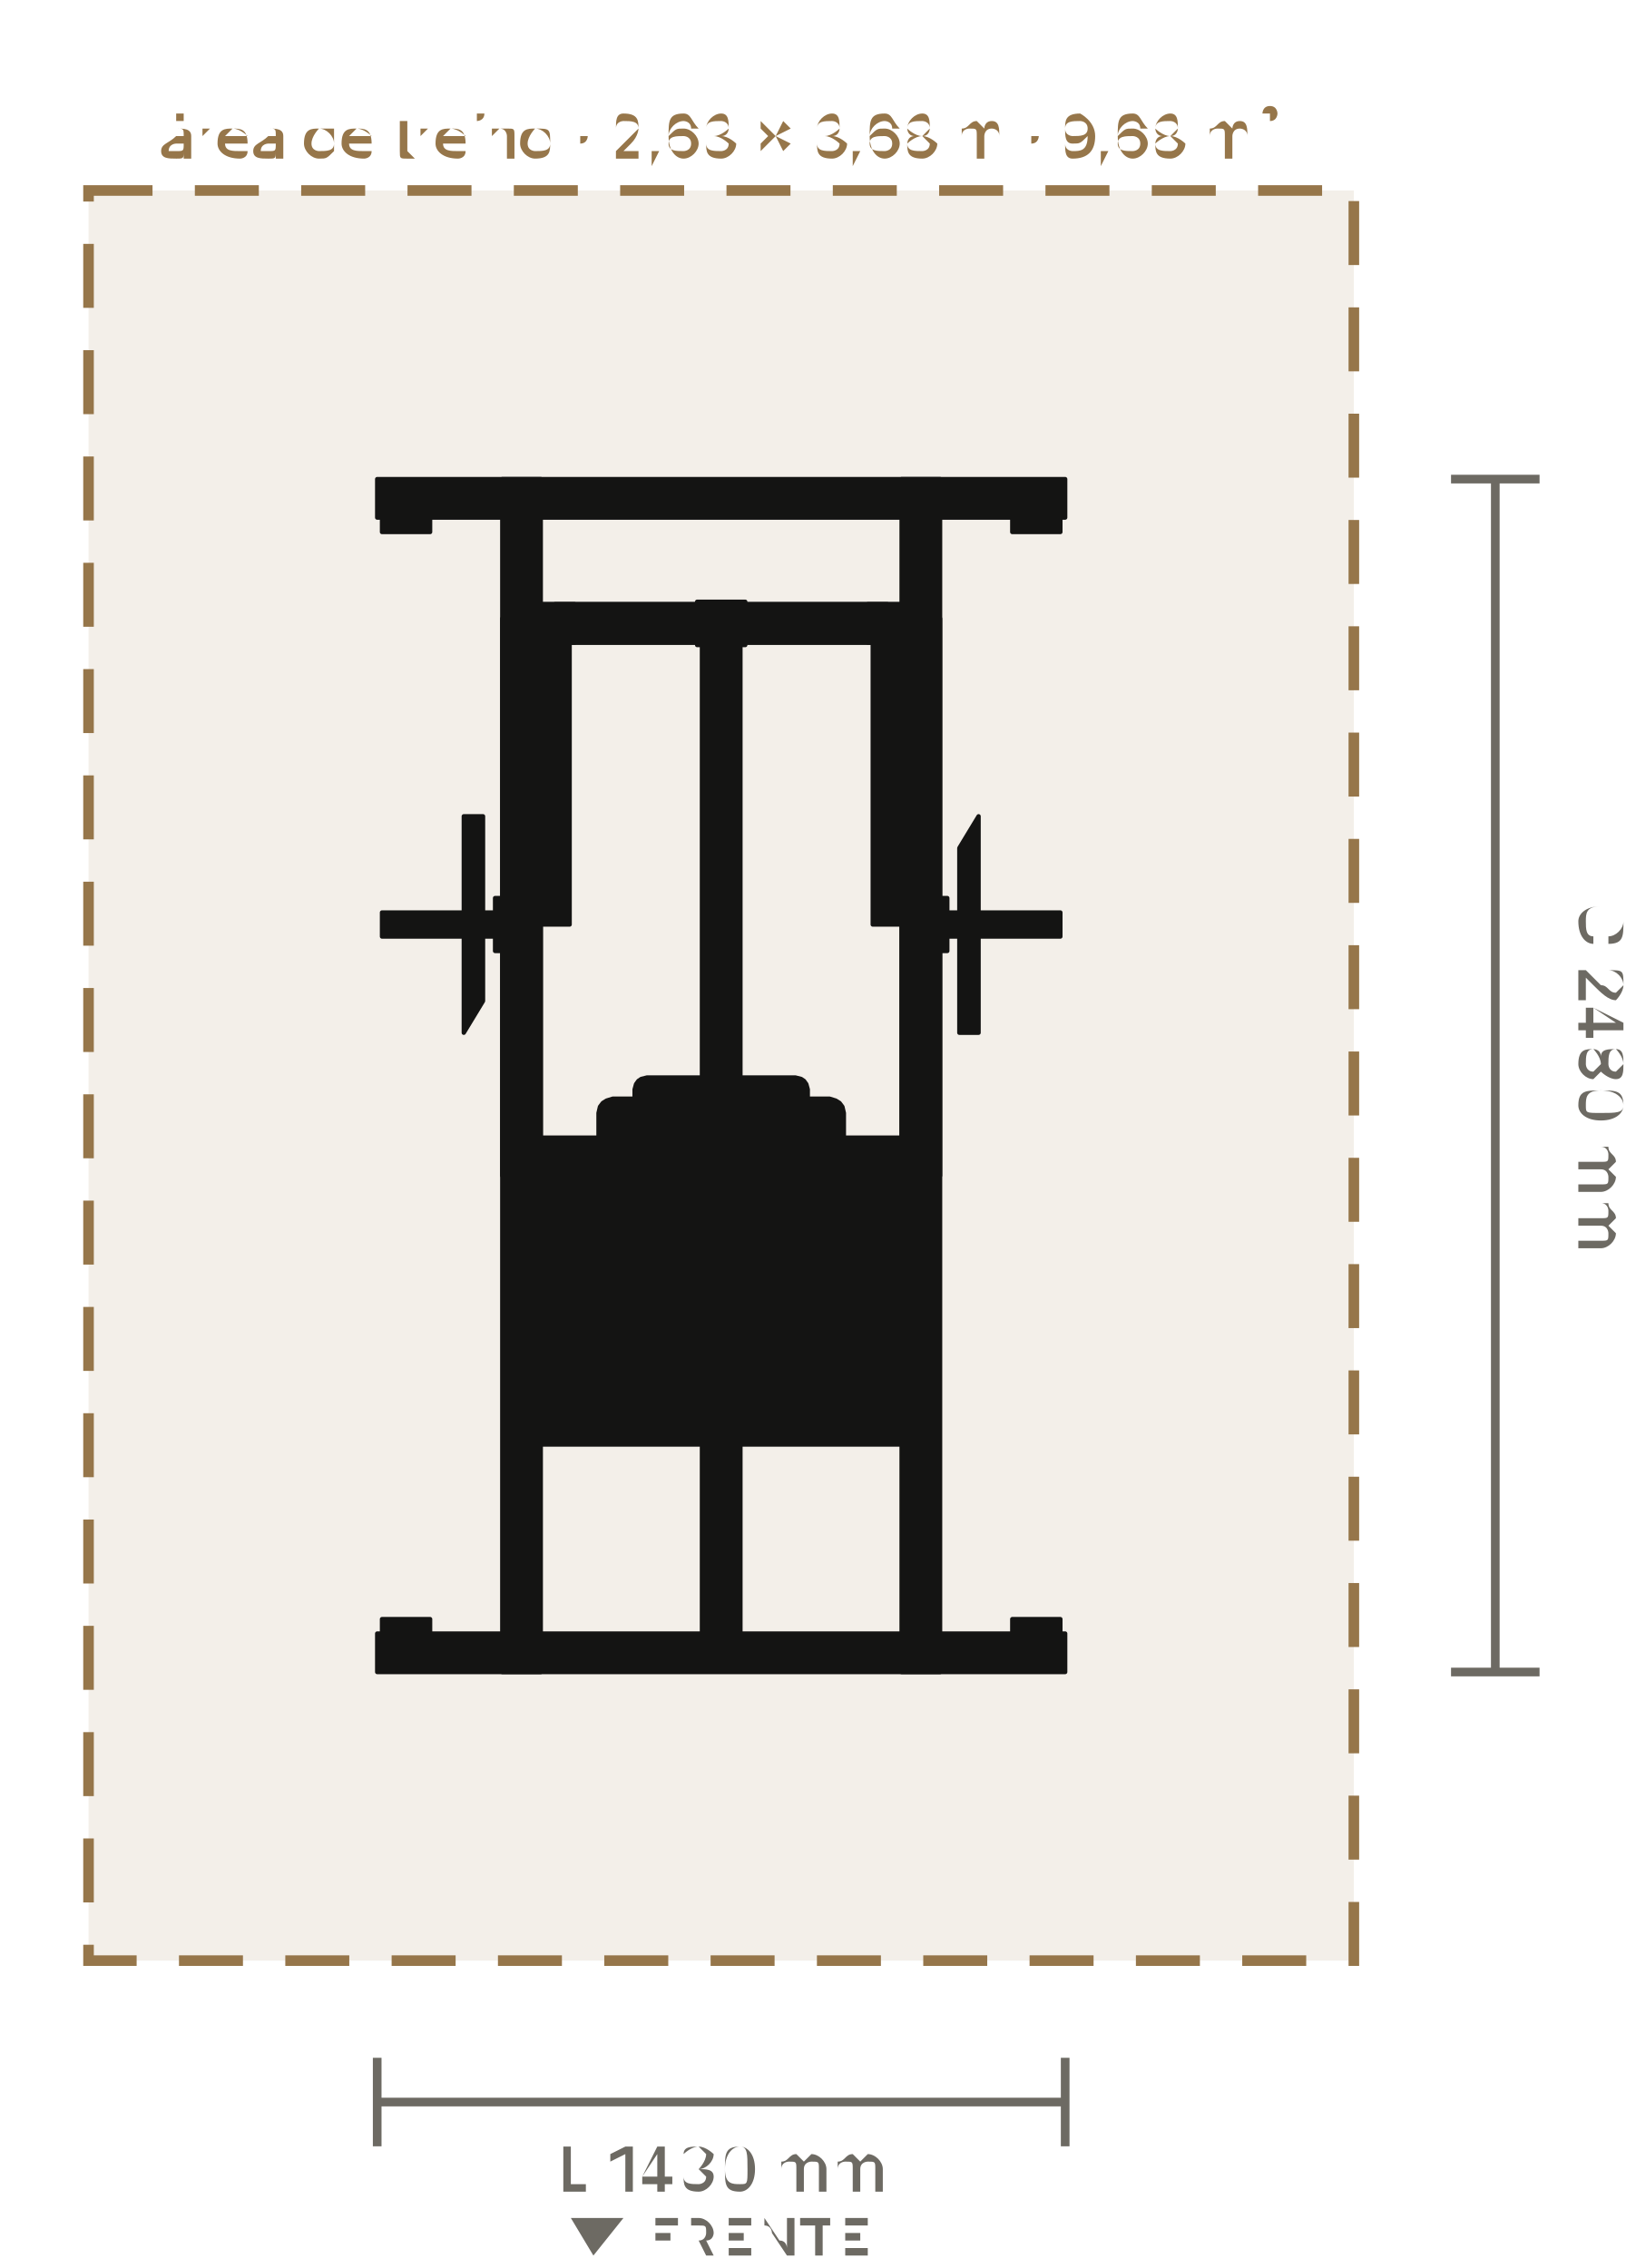
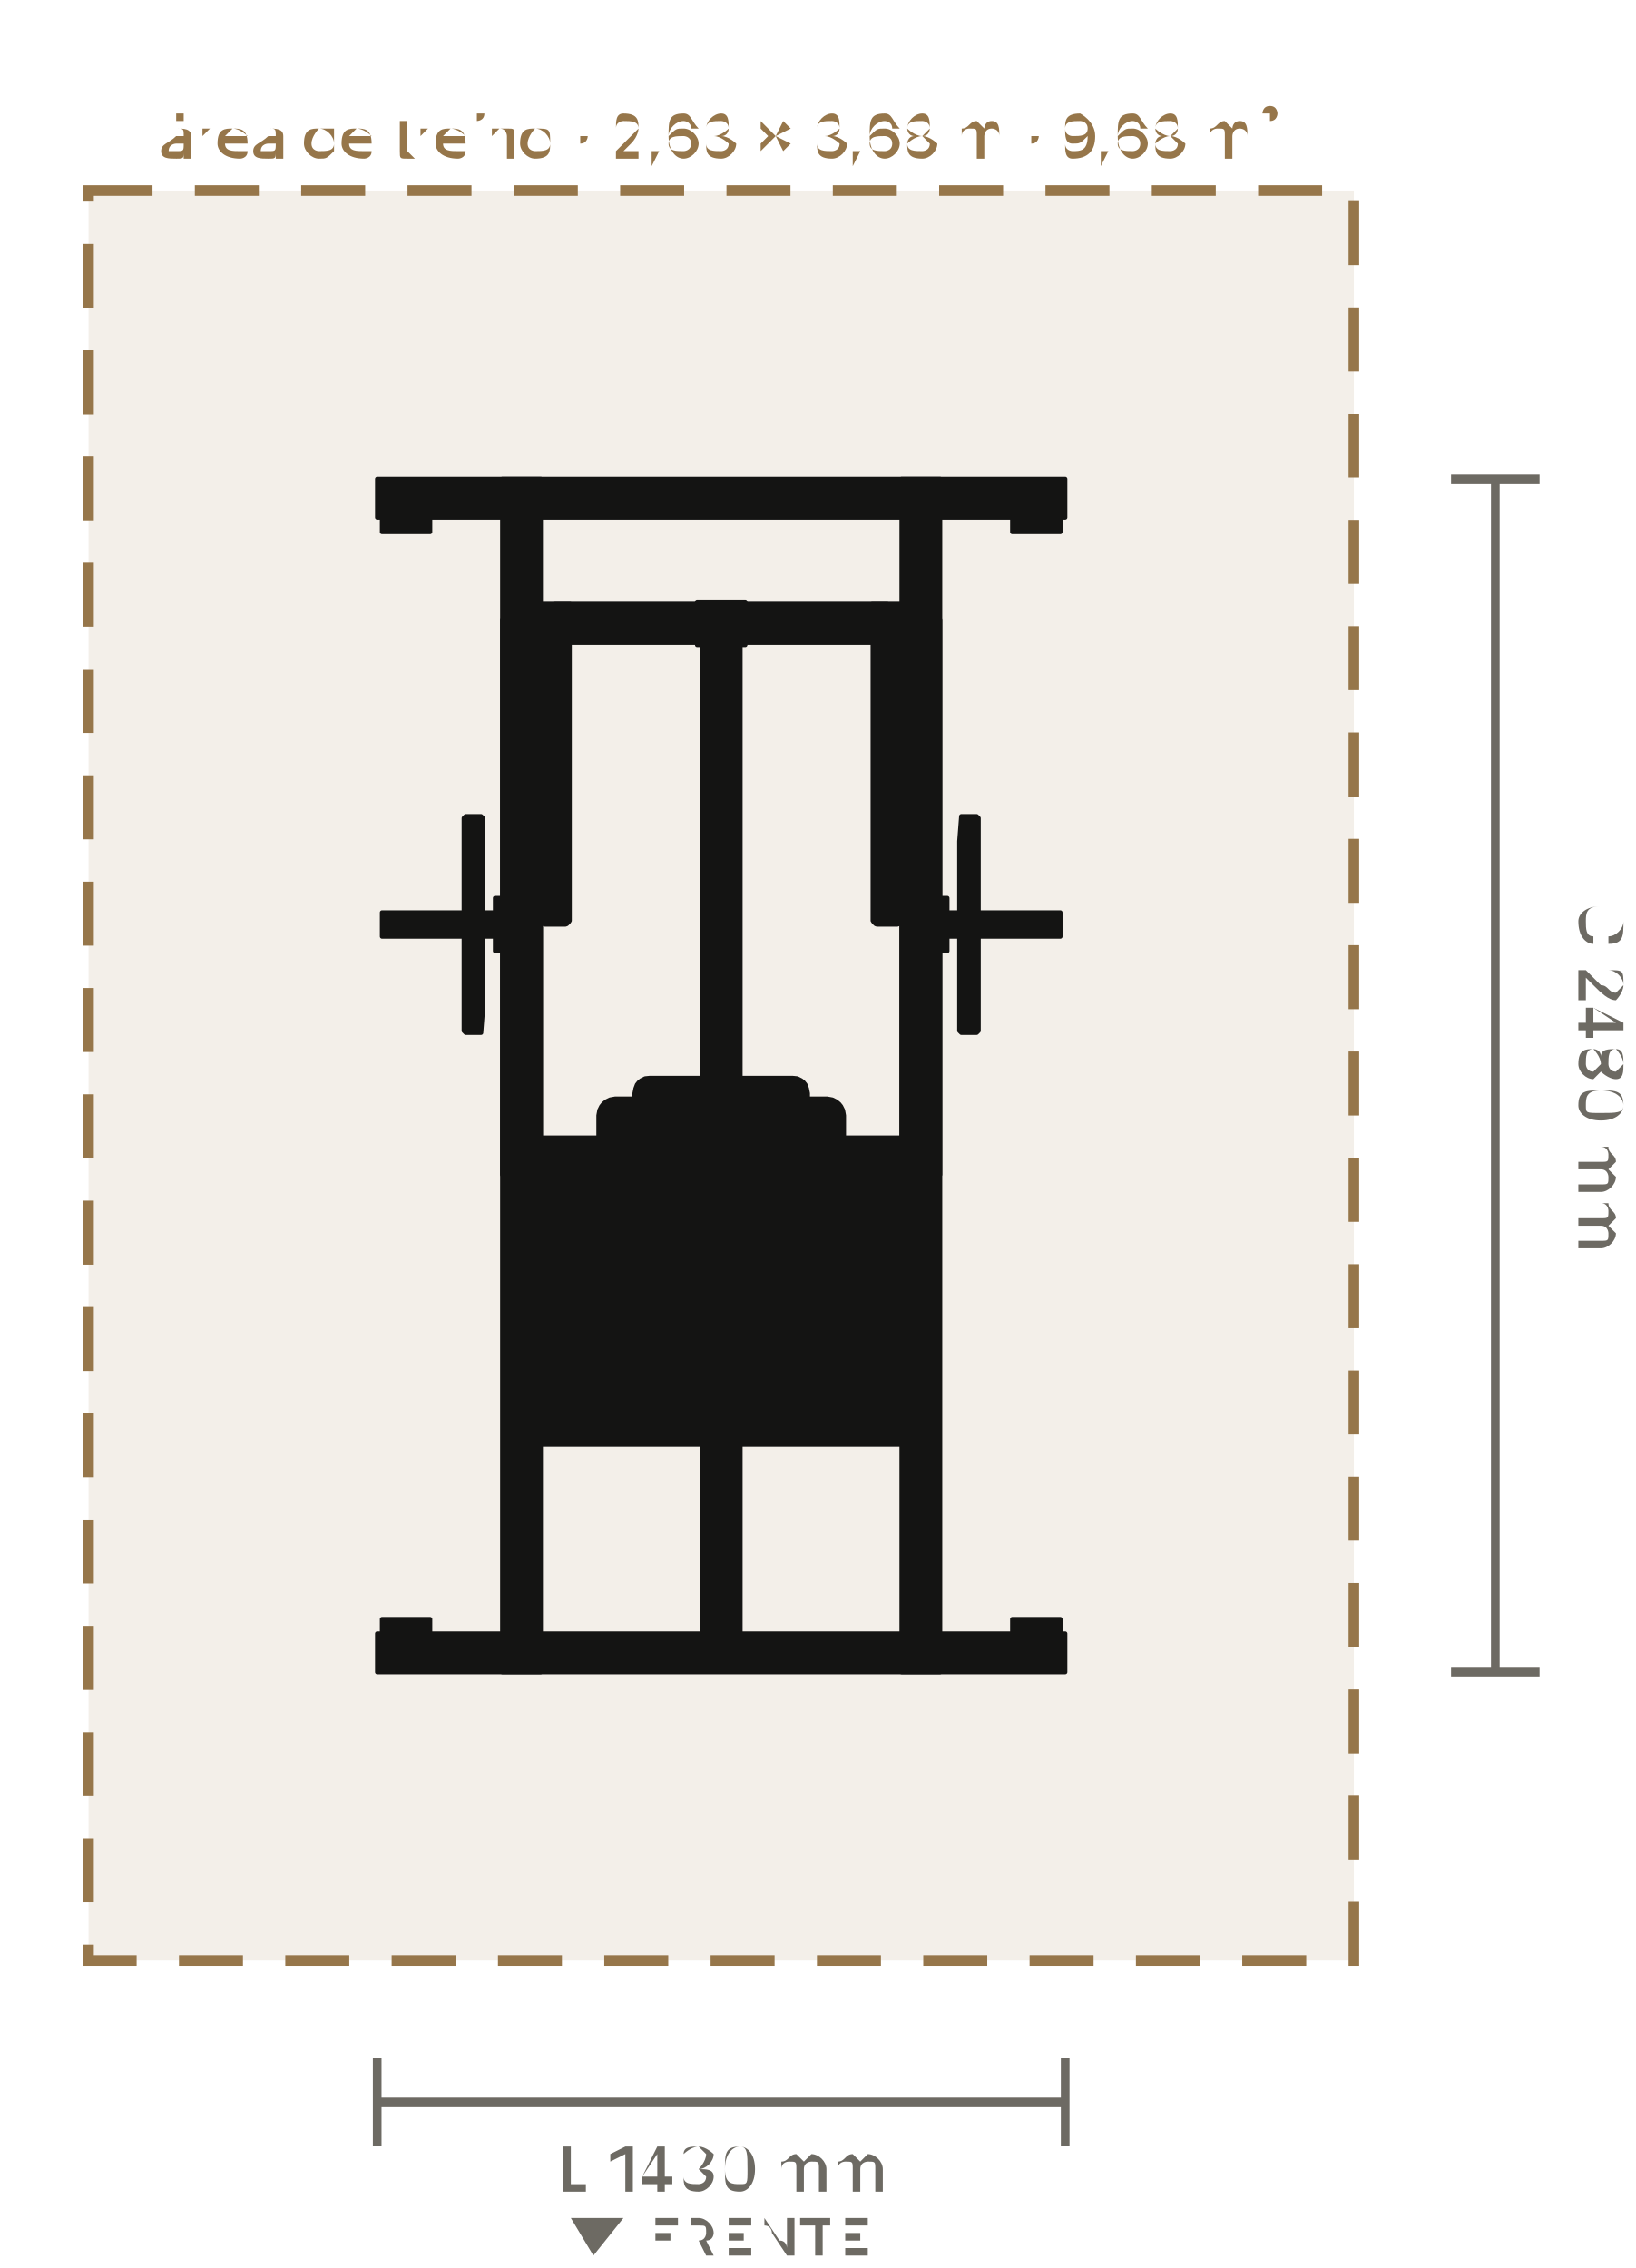
<svg xmlns="http://www.w3.org/2000/svg" viewBox="-1.499 -2.236 3.4 4.715" role="img" aria-label="Planta do Agachamento Pendulum (LD-A030): 1430 × 2480 mm, com 60 cm de área de treino em volta" data-equipment="LD-A030" data-unit="m">
  <rect class="eq-zone" x="-1.315" y="-1.84" width="2.63" height="3.68" style="fill:#96764a;fill-opacity:.12;stroke:#96764a;stroke-width:0.022;stroke-dasharray:0.133 0.088" />
  <text class="eq-zone-label" x="0" y="-1.906" style="font-family:Barlow,Inter,Arial,sans-serif;font-size:0.126px;fill:#96764a;text-anchor:middle">área de treino · 2,63 × 3,68 m · 9,68 m²</text>
  <g class="eq-parts">
    <polygon class="eq-part" points="-0.455,-1.24 -0.375,-1.24 -0.375,1.24 -0.455,1.24" style="fill:#141413;stroke:#141413;stroke-width:0.009;stroke-linejoin:round" />
    <polygon class="eq-part" points="-0.705,-1.23 -0.605,-1.23 -0.605,-1.13 -0.705,-1.13" style="fill:#141413;stroke:#141413;stroke-width:0.009;stroke-linejoin:round" />
    <polygon class="eq-part" points="-0.705,1.13 -0.605,1.13 -0.605,1.23 -0.705,1.23" style="fill:#141413;stroke:#141413;stroke-width:0.009;stroke-linejoin:round" />
    <polygon class="eq-part" points="0.375,-1.24 0.455,-1.24 0.455,1.24 0.375,1.24" style="fill:#141413;stroke:#141413;stroke-width:0.009;stroke-linejoin:round" />
    <polygon class="eq-part" points="0.605,-1.23 0.705,-1.23 0.705,-1.13 0.605,-1.13" style="fill:#141413;stroke:#141413;stroke-width:0.009;stroke-linejoin:round" />
    <polygon class="eq-part" points="0.605,1.13 0.705,1.13 0.705,1.23 0.605,1.23" style="fill:#141413;stroke:#141413;stroke-width:0.009;stroke-linejoin:round" />
    <polygon class="eq-part" points="-0.715,-1.24 0.715,-1.24 0.715,-1.16 -0.715,-1.16" style="fill:#141413;stroke:#141413;stroke-width:0.009;stroke-linejoin:round" />
    <polygon class="eq-part" points="-0.715,1.16 0.715,1.16 0.715,1.24 -0.715,1.24" style="fill:#141413;stroke:#141413;stroke-width:0.009;stroke-linejoin:round" />
    <polygon class="eq-part" points="-0.04,-0.94 0.04,-0.94 0.04,1.2 -0.04,1.2" style="fill:#141413;stroke:#141413;stroke-width:0.009;stroke-linejoin:round" />
-     <polygon class="eq-part" points="-0.385,-0.98 -0.305,-0.98 -0.305,-0.9 -0.385,-0.9" style="fill:#141413;stroke:#141413;stroke-width:0.009;stroke-linejoin:round" />
-     <polygon class="eq-part" points="-0.375,-0.966 -0.315,-0.966 -0.315,-0.314 -0.375,-0.314" style="fill:#141413;stroke:#141413;stroke-width:0.009;stroke-linejoin:round" />
-     <polygon class="eq-part" points="0.305,-0.98 0.385,-0.98 0.385,-0.9 0.305,-0.9" style="fill:#141413;stroke:#141413;stroke-width:0.009;stroke-linejoin:round" />
-     <polygon class="eq-part" points="0.315,-0.966 0.375,-0.966 0.375,-0.314 0.315,-0.314" style="fill:#141413;stroke:#141413;stroke-width:0.009;stroke-linejoin:round" />
+     <polygon class="eq-part" points="-0.385,-0.968 -0.385,-0.971 -0.383,-0.974 -0.382,-0.977 -0.379,-0.978 -0.376,-0.98 -0.373,-0.98 -0.317,-0.98 -0.314,-0.98 -0.311,-0.978 -0.308,-0.977 -0.307,-0.974 -0.305,-0.971 -0.305,-0.968 -0.305,-0.912 -0.305,-0.909 -0.307,-0.906 -0.308,-0.903 -0.311,-0.902 -0.314,-0.9 -0.317,-0.9 -0.373,-0.9 -0.376,-0.9 -0.379,-0.902 -0.382,-0.903 -0.383,-0.906 -0.385,-0.909 -0.385,-0.912" style="fill:#141413;stroke:#141413;stroke-width:0.009;stroke-linejoin:round" />
+     <polygon class="eq-part" points="-0.375,-0.956 -0.375,-0.958 -0.373,-0.961 -0.371,-0.963 -0.369,-0.965 -0.366,-0.966 -0.363,-0.966 -0.327,-0.966 -0.324,-0.966 -0.321,-0.965 -0.319,-0.963 -0.317,-0.961 -0.315,-0.958 -0.315,-0.956 -0.315,-0.324 -0.315,-0.322 -0.317,-0.319 -0.319,-0.317 -0.321,-0.315 -0.324,-0.314 -0.327,-0.314 -0.363,-0.314 -0.366,-0.314 -0.369,-0.315 -0.371,-0.317 -0.373,-0.319 -0.375,-0.322 -0.375,-0.324" style="fill:#141413;stroke:#141413;stroke-width:0.009;stroke-linejoin:round" />
+     <polygon class="eq-part" points="0.305,-0.968 0.305,-0.971 0.307,-0.974 0.308,-0.977 0.311,-0.978 0.314,-0.98 0.317,-0.98 0.373,-0.98 0.376,-0.98 0.379,-0.978 0.382,-0.977 0.383,-0.974 0.385,-0.971 0.385,-0.968 0.385,-0.912 0.385,-0.909 0.383,-0.906 0.382,-0.903 0.379,-0.902 0.376,-0.9 0.373,-0.9 0.317,-0.9 0.314,-0.9 0.311,-0.902 0.308,-0.903 0.307,-0.906 0.305,-0.909 0.305,-0.912" style="fill:#141413;stroke:#141413;stroke-width:0.009;stroke-linejoin:round" />
+     <polygon class="eq-part" points="0.315,-0.956 0.315,-0.958 0.317,-0.961 0.319,-0.963 0.321,-0.965 0.324,-0.966 0.327,-0.966 0.363,-0.966 0.366,-0.966 0.369,-0.965 0.371,-0.963 0.373,-0.961 0.375,-0.958 0.375,-0.956 0.375,-0.324 0.375,-0.322 0.373,-0.319 0.371,-0.317 0.369,-0.315 0.366,-0.314 0.363,-0.314 0.327,-0.314 0.324,-0.314 0.321,-0.315 0.319,-0.317 0.317,-0.319 0.315,-0.322 0.315,-0.324" style="fill:#141413;stroke:#141413;stroke-width:0.009;stroke-linejoin:round" />
    <polygon class="eq-part" points="-0.345,-0.98 0.345,-0.98 0.345,-0.9 -0.345,-0.9" style="fill:#141413;stroke:#141413;stroke-width:0.009;stroke-linejoin:round" />
    <polygon class="eq-part" points="-0.415,-0.98 0.415,-0.98 0.415,-0.9 -0.415,-0.9" style="fill:#141413;stroke:#141413;stroke-width:0.009;stroke-linejoin:round" />
    <polygon class="eq-part" points="-0.05,-0.985 0.05,-0.985 0.05,-0.895 -0.05,-0.895" style="fill:#141413;stroke:#141413;stroke-width:0.009;stroke-linejoin:round" />
    <polygon class="eq-part" points="-0.415,-0.965 0.415,-0.965 0.415,-0.915 -0.415,-0.915" style="fill:#141413;stroke:#141413;stroke-width:0.009;stroke-linejoin:round" />
-     <polygon class="eq-part" points="-0.455,-0.95 -0.375,-0.95 -0.375,0.208 -0.455,0.208" style="fill:#141413;stroke:#141413;stroke-width:0.009;stroke-linejoin:round" />
-     <polygon class="eq-part" points="-0.255,0.078 -0.252,0.065 -0.246,0.057 -0.238,0.052 -0.225,0.048 -0.135,0.048 -0.122,0.052 -0.114,0.057 -0.108,0.065 -0.105,0.078 -0.105,0.318 -0.108,0.332 -0.114,0.34 -0.122,0.345 -0.135,0.348 -0.225,0.348 -0.238,0.345 -0.246,0.34 -0.252,0.332 -0.255,0.318" style="fill:#141413;stroke:#141413;stroke-width:0.009;stroke-linejoin:round" />
+     <polygon class="eq-part" points="-0.455,-0.947 -0.455,-0.948 -0.453,-0.949 -0.452,-0.949 -0.449,-0.95 -0.446,-0.95 -0.443,-0.95 -0.387,-0.95 -0.384,-0.95 -0.381,-0.95 -0.379,-0.949 -0.377,-0.949 -0.375,-0.948 -0.375,-0.947 -0.375,0.205 -0.375,0.206 -0.377,0.207 -0.379,0.208 -0.381,0.208 -0.384,0.208 -0.387,0.208 -0.443,0.208 -0.446,0.208 -0.449,0.208 -0.452,0.208 -0.453,0.207 -0.455,0.206 -0.455,0.205" style="fill:#141413;stroke:#141413;stroke-width:0.009;stroke-linejoin:round" />
+     <polygon class="eq-part" points="-0.255,0.083 -0.253,0.072 -0.249,0.064 -0.245,0.059 -0.239,0.054 -0.231,0.05 -0.22,0.048 -0.14,0.048 -0.129,0.05 -0.121,0.054 -0.115,0.059 -0.111,0.064 -0.107,0.072 -0.105,0.083 -0.105,0.313 -0.107,0.325 -0.111,0.333 -0.115,0.338 -0.121,0.343 -0.129,0.347 -0.14,0.348 -0.22,0.348 -0.231,0.347 -0.239,0.343 -0.245,0.338 -0.249,0.333 -0.253,0.325 -0.255,0.313" style="fill:#141413;stroke:#141413;stroke-width:0.009;stroke-linejoin:round" />
    <polygon class="eq-part" points="-0.393,0.238 -0.357,0.238 -0.357,0.398 -0.393,0.398" style="fill:#141413;stroke:#141413;stroke-width:0.009;stroke-linejoin:round" />
    <polygon class="eq-part" points="-0.47,-0.369 -0.455,-0.369 -0.455,-0.259 -0.47,-0.259" style="fill:#141413;stroke:#141413;stroke-width:0.009;stroke-linejoin:round" />
    <polygon class="eq-part" points="-0.705,-0.339 -0.47,-0.339 -0.47,-0.289 -0.705,-0.289" style="fill:#141413;stroke:#141413;stroke-width:0.009;stroke-linejoin:round" />
-     <polygon class="eq-part" points="-0.535,-0.539 -0.495,-0.539 -0.495,-0.155 -0.535,-0.089" style="fill:#141413;stroke:#141413;stroke-width:0.009;stroke-linejoin:round" />
-     <polygon class="eq-part" points="0.375,-0.95 0.455,-0.95 0.455,0.208 0.375,0.208" style="fill:#141413;stroke:#141413;stroke-width:0.009;stroke-linejoin:round" />
-     <polygon class="eq-part" points="0.105,0.078 0.108,0.065 0.114,0.057 0.122,0.052 0.135,0.048 0.225,0.048 0.238,0.052 0.246,0.057 0.252,0.065 0.255,0.078 0.255,0.318 0.252,0.332 0.246,0.34 0.238,0.345 0.225,0.348 0.135,0.348 0.122,0.345 0.114,0.34 0.108,0.332 0.105,0.318" style="fill:#141413;stroke:#141413;stroke-width:0.009;stroke-linejoin:round" />
+     <polygon class="eq-part" points="-0.535,-0.535 -0.531,-0.539 -0.499,-0.539 -0.495,-0.535 -0.495,-0.141 -0.499,-0.089 -0.531,-0.089 -0.535,-0.093" style="fill:#141413;stroke:#141413;stroke-width:0.009;stroke-linejoin:round" />
+     <polygon class="eq-part" points="0.375,-0.947 0.375,-0.948 0.377,-0.949 0.379,-0.949 0.381,-0.95 0.384,-0.95 0.387,-0.95 0.443,-0.95 0.446,-0.95 0.449,-0.95 0.452,-0.949 0.453,-0.949 0.455,-0.948 0.455,-0.947 0.455,0.205 0.455,0.206 0.453,0.207 0.452,0.208 0.449,0.208 0.446,0.208 0.443,0.208 0.387,0.208 0.384,0.208 0.381,0.208 0.379,0.208 0.377,0.207 0.375,0.206 0.375,0.205" style="fill:#141413;stroke:#141413;stroke-width:0.009;stroke-linejoin:round" />
+     <polygon class="eq-part" points="0.105,0.083 0.107,0.072 0.111,0.064 0.115,0.059 0.121,0.054 0.129,0.05 0.14,0.048 0.22,0.048 0.231,0.05 0.239,0.054 0.245,0.059 0.249,0.064 0.253,0.072 0.255,0.083 0.255,0.313 0.253,0.325 0.249,0.333 0.245,0.338 0.239,0.343 0.231,0.347 0.22,0.348 0.14,0.348 0.129,0.347 0.121,0.343 0.115,0.338 0.111,0.333 0.107,0.325 0.105,0.313" style="fill:#141413;stroke:#141413;stroke-width:0.009;stroke-linejoin:round" />
    <polygon class="eq-part" points="0.357,0.238 0.393,0.238 0.393,0.398 0.357,0.398" style="fill:#141413;stroke:#141413;stroke-width:0.009;stroke-linejoin:round" />
    <polygon class="eq-part" points="0.455,-0.369 0.47,-0.369 0.47,-0.259 0.455,-0.259" style="fill:#141413;stroke:#141413;stroke-width:0.009;stroke-linejoin:round" />
    <polygon class="eq-part" points="0.47,-0.339 0.705,-0.339 0.705,-0.289 0.47,-0.289" style="fill:#141413;stroke:#141413;stroke-width:0.009;stroke-linejoin:round" />
-     <polygon class="eq-part" points="0.495,-0.473 0.535,-0.539 0.535,-0.089 0.495,-0.089" style="fill:#141413;stroke:#141413;stroke-width:0.009;stroke-linejoin:round" />
+     <polygon class="eq-part" points="0.495,-0.487 0.499,-0.539 0.531,-0.539 0.535,-0.535 0.535,-0.093 0.531,-0.089 0.499,-0.089 0.495,-0.093" style="fill:#141413;stroke:#141413;stroke-width:0.009;stroke-linejoin:round" />
    <polygon class="eq-part" points="-0.415,0.168 0.415,0.168 0.415,0.228 -0.415,0.228" style="fill:#141413;stroke:#141413;stroke-width:0.009;stroke-linejoin:round" />
-     <polygon class="eq-part" points="-0.18,0.029 -0.177,0.018 -0.172,0.011 -0.166,0.007 -0.154,0.004 0.154,0.004 0.166,0.007 0.172,0.011 0.177,0.018 0.18,0.029 0.18,0.107 0.177,0.119 0.172,0.125 0.166,0.13 0.154,0.133 -0.154,0.133 -0.166,0.13 -0.172,0.125 -0.177,0.119 -0.18,0.107" style="fill:#141413;stroke:#141413;stroke-width:0.009;stroke-linejoin:round" />
-     <polygon class="eq-part" points="-0.025,-0.004 0.025,-0.004 0.025,0.221 -0.025,0.221" style="fill:#141413;stroke:#141413;stroke-width:0.009;stroke-linejoin:round" />
+     <polygon class="eq-part" points="-0.18,0.037 -0.178,0.027 -0.175,0.019 -0.171,0.014 -0.166,0.01 -0.158,0.006 -0.148,0.005 0.148,0.005 0.158,0.006 0.166,0.01 0.171,0.014 0.175,0.019 0.178,0.027 0.18,0.037 0.18,0.1 0.178,0.11 0.175,0.118 0.171,0.123 0.166,0.127 0.158,0.131 0.148,0.132 -0.148,0.132 -0.158,0.131 -0.166,0.127 -0.171,0.123 -0.175,0.118 -0.178,0.11 -0.18,0.1" style="fill:#141413;stroke:#141413;stroke-width:0.009;stroke-linejoin:round" />
+     <polygon class="eq-part" points="-0.025,0.006 -0.025,0.004 -0.023,0.001 -0.021,-0.001 -0.019,-0.003 -0.016,-0.004 -0.013,-0.004 0.013,-0.004 0.016,-0.004 0.019,-0.003 0.021,-0.001 0.023,0.001 0.025,0.004 0.025,0.006 0.025,0.21 0.025,0.213 0.023,0.216 0.021,0.218 0.019,0.22 0.016,0.221 0.013,0.221 -0.013,0.221 -0.016,0.221 -0.019,0.22 -0.021,0.218 -0.023,0.216 -0.025,0.213 -0.025,0.21" style="fill:#141413;stroke:#141413;stroke-width:0.009;stroke-linejoin:round" />
    <polygon class="eq-part" points="-0.39,0.129 0.39,0.129 0.39,0.767 -0.39,0.767" style="fill:#141413;stroke:#141413;stroke-width:0.009;stroke-linejoin:round" />
-     <polygon class="eq-part" points="-0.04,0.608 0.04,0.608 0.04,0.688 -0.04,0.688" style="fill:#141413;stroke:#141413;stroke-width:0.009;stroke-linejoin:round" />
-     <polygon class="eq-part" points="-0.04,0.208 0.04,0.208 0.04,0.288 -0.04,0.288" style="fill:#141413;stroke:#141413;stroke-width:0.009;stroke-linejoin:round" />
+     <polygon class="eq-part" points="-0.04,0.62 -0.04,0.617 -0.038,0.614 -0.036,0.612 -0.034,0.61 -0.031,0.609 -0.028,0.608 0.028,0.608 0.031,0.609 0.034,0.61 0.036,0.612 0.038,0.614 0.04,0.617 0.04,0.62 0.04,0.676 0.04,0.679 0.038,0.682 0.036,0.685 0.034,0.687 0.031,0.688 0.028,0.688 -0.028,0.688 -0.031,0.688 -0.034,0.687 -0.036,0.685 -0.038,0.682 -0.04,0.679 -0.04,0.676" style="fill:#141413;stroke:#141413;stroke-width:0.009;stroke-linejoin:round" />
+     <polygon class="eq-part" points="-0.04,0.22 -0.04,0.217 -0.038,0.214 -0.036,0.212 -0.034,0.21 -0.031,0.209 -0.028,0.208 0.028,0.208 0.031,0.209 0.034,0.21 0.036,0.212 0.038,0.214 0.04,0.217 0.04,0.22 0.04,0.276 0.04,0.28 0.038,0.282 0.036,0.285 0.034,0.287 0.031,0.288 0.028,0.288 -0.028,0.288 -0.031,0.288 -0.034,0.287 -0.036,0.285 -0.038,0.282 -0.04,0.28 -0.04,0.276" style="fill:#141413;stroke:#141413;stroke-width:0.009;stroke-linejoin:round" />
  </g>
  <line class="eq-dim" x1="-0.715" y1="2.134" x2="0.715" y2="2.134" style="stroke:#6d6a63;stroke-width:0.018" />
  <line class="eq-dim" x1="-0.715" y1="2.042" x2="-0.715" y2="2.226" style="stroke:#6d6a63;stroke-width:0.018" />
  <line class="eq-dim" x1="0.715" y1="2.042" x2="0.715" y2="2.226" style="stroke:#6d6a63;stroke-width:0.018" />
  <text class="eq-text" x="0" y="2.32" style="font-family:Barlow,Inter,Arial,sans-serif;font-size:0.133px;fill:#6d6a63;text-anchor:middle">L 1430 mm</text>
  <line class="eq-dim" x1="1.609" y1="-1.24" x2="1.609" y2="1.24" style="stroke:#6d6a63;stroke-width:0.018" />
  <line class="eq-dim" x1="1.517" y1="-1.24" x2="1.701" y2="-1.24" style="stroke:#6d6a63;stroke-width:0.018" />
  <line class="eq-dim" x1="1.517" y1="1.24" x2="1.701" y2="1.24" style="stroke:#6d6a63;stroke-width:0.018" />
  <text class="eq-text" x="1.782" y="0" transform="rotate(90 1.7816 0)" style="font-family:Barlow,Inter,Arial,sans-serif;font-size:0.133px;fill:#6d6a63;text-anchor:middle">C 2480 mm</text>
  <text class="eq-text" x="0" y="2.452" style="font-family:Barlow,Inter,Arial,sans-serif;font-size:0.133px;fill:#6d6a63;text-anchor:middle;font-size:0.106px;letter-spacing:.1em">▼ FRENTE</text>
</svg>
